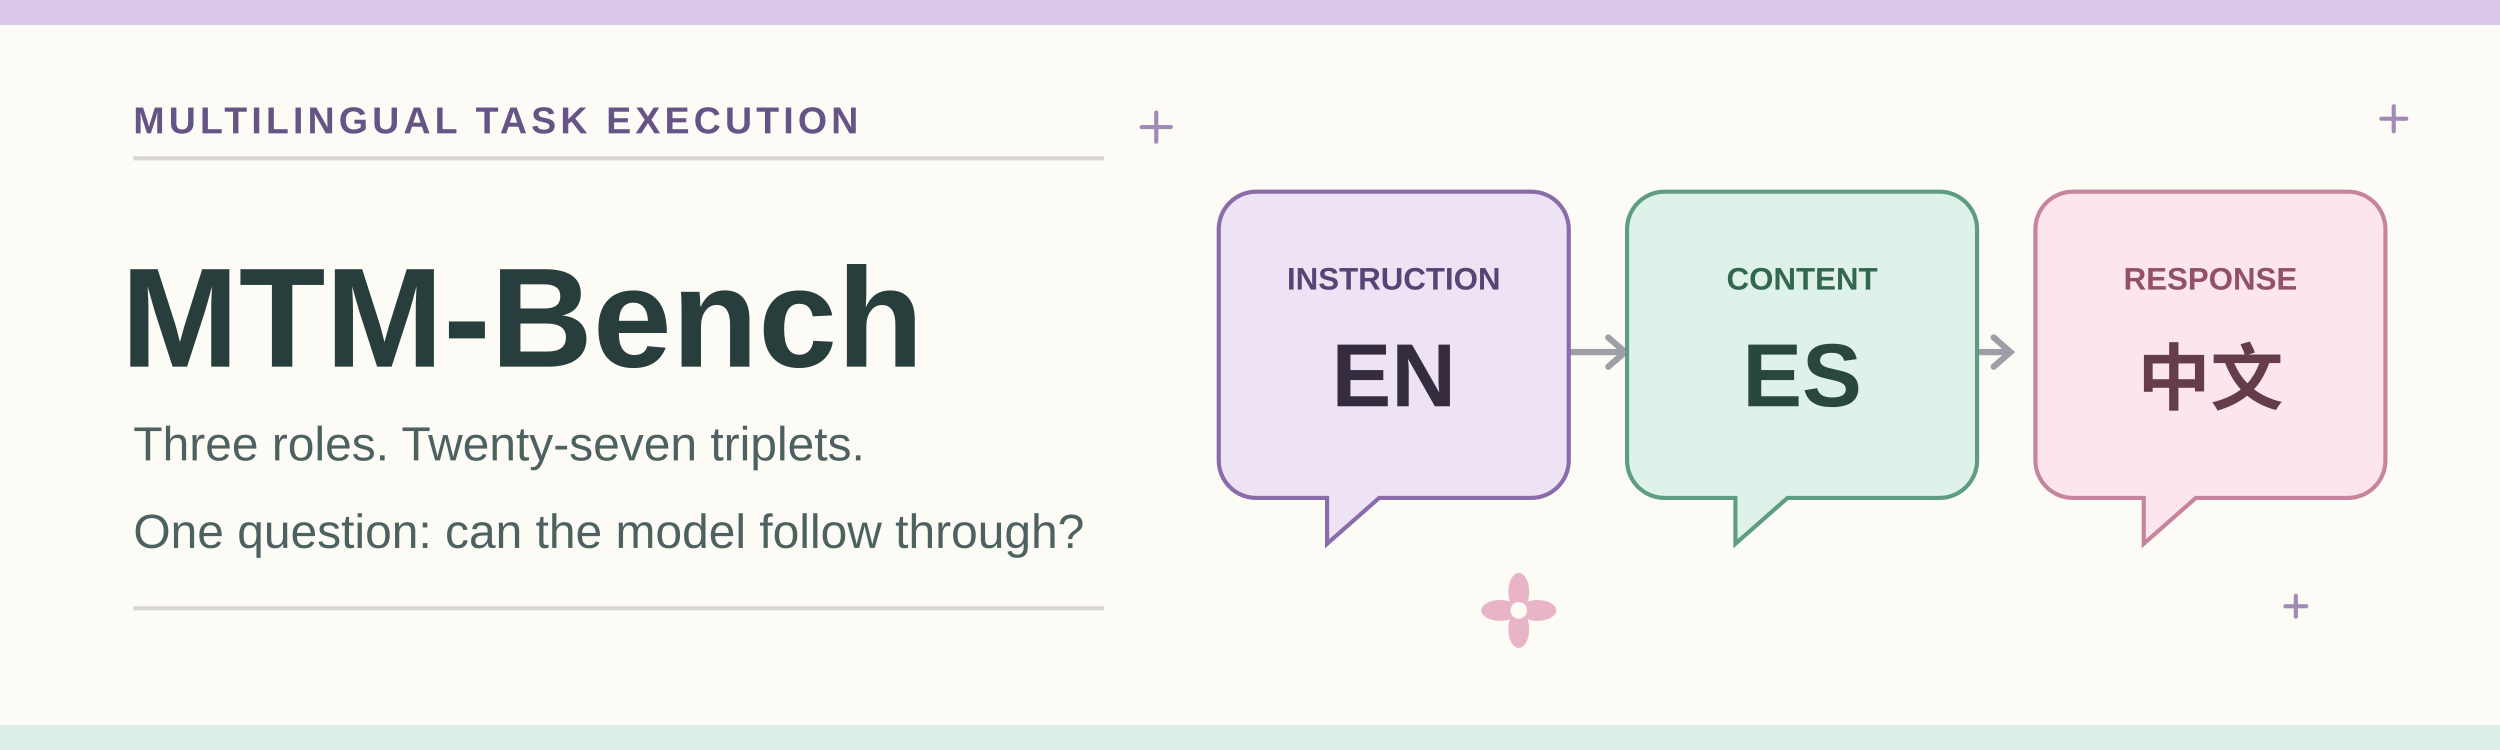
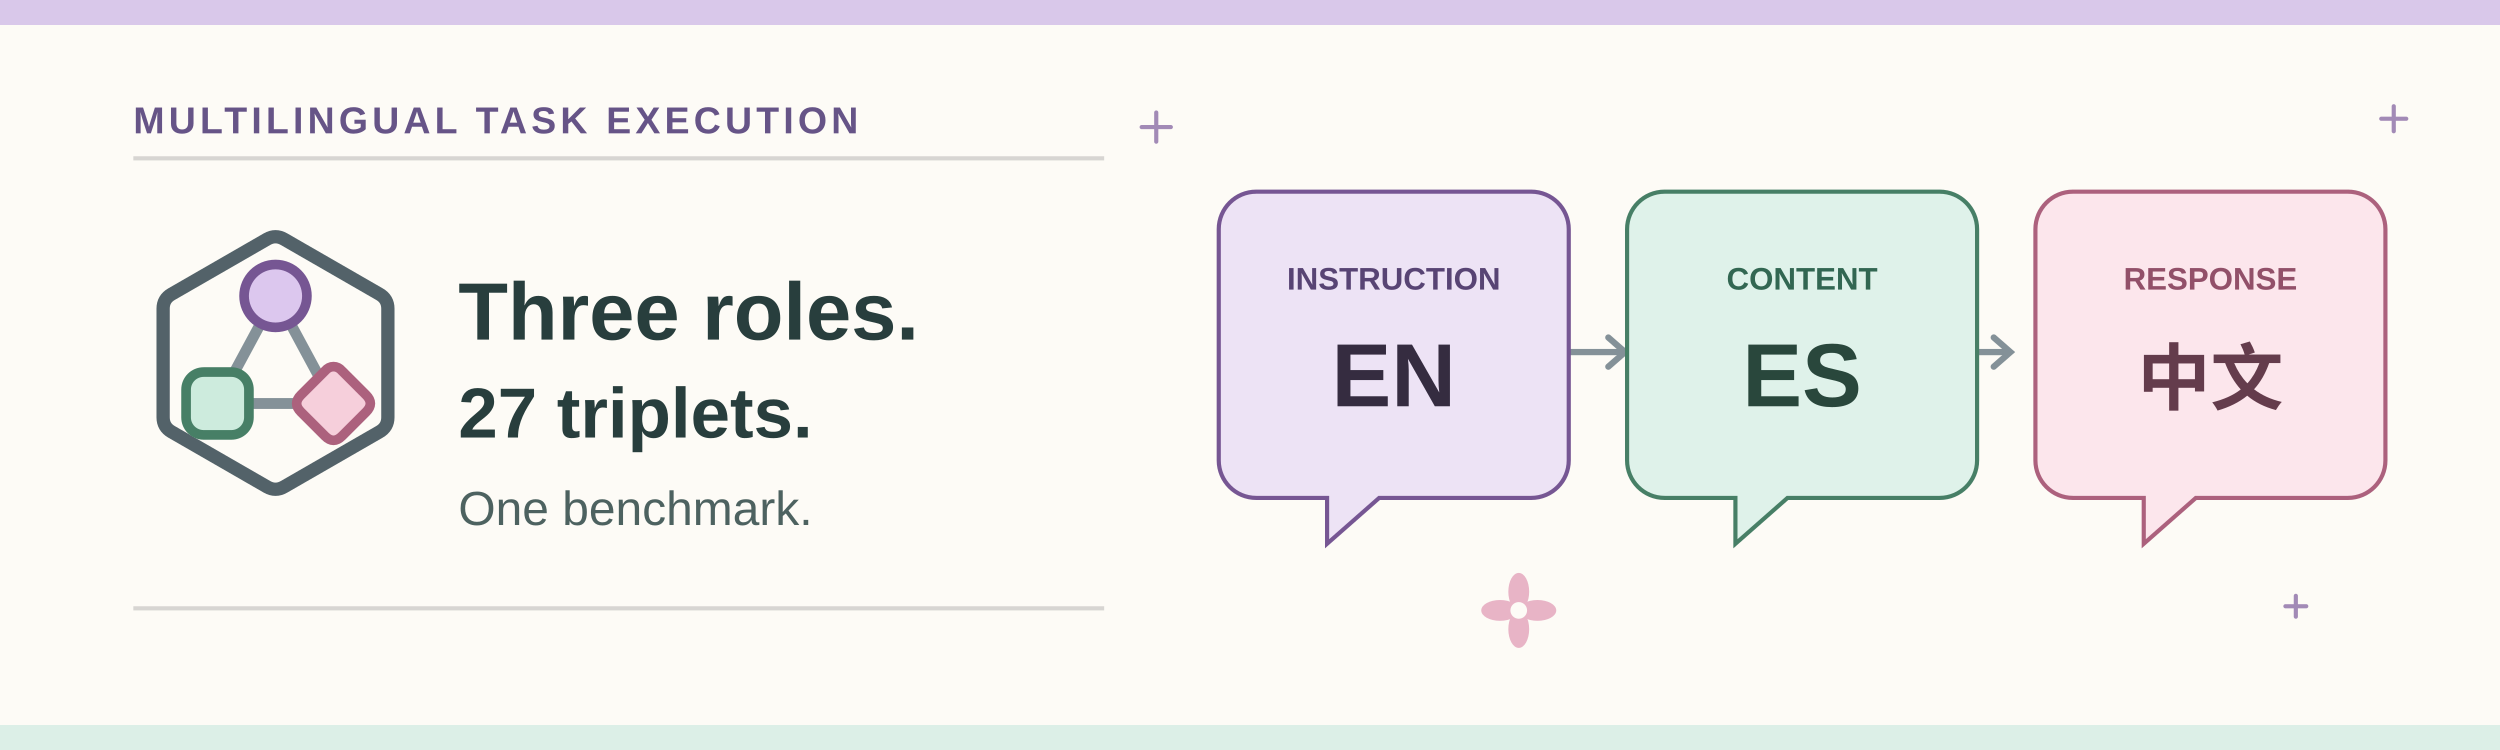
<svg xmlns="http://www.w3.org/2000/svg" viewBox="0 0 1200 360" role="img" aria-labelledby="title description">
  <rect width="1200" height="360" fill="#FDFBF6" />
  <path d="M0 0h1200v12H0z" fill="#D9C8EA" />
  <path d="M0 348h1200v12H0z" fill="#DCEFE7" />
  <g fill="none" stroke="#D7D5D2" stroke-width="2">
    <path d="M64 76h466" />
    <path d="M64 292h466" />
  </g>
  <text x="64" y="64" fill="#665487" font-family="Arial, Helvetica, sans-serif" font-size="18" font-weight="700" letter-spacing="2">MULTILINGUAL TASK EXECUTION</text>
-   <text x="58" y="176" fill="#283E3D" font-family="Arial, Helvetica, sans-serif" font-size="68" font-weight="700">MTM-Bench</text>
-   <text x="64" y="221" fill="#4D6260" font-family="Arial, Helvetica, sans-serif" font-size="23">Three roles. Twenty-seven triplets.</text>
-   <text x="64" y="263" fill="#4D6260" font-family="Arial, Helvetica, sans-serif" font-size="23">One question: can the model follow through?</text>
-   <g fill="none" stroke="#9F9DA8" stroke-width="3" stroke-linecap="round">
+   <g transform="translate(58 100) scale(.29)">
+     <path d="M242 51q14-8 28 0l158 91q14 8 14 24v180q0 16-14 24l-158 91q-14 8-28 0L84 370q-14-8-14-24V166q0-16 14-24z" fill="none" stroke="#536269" stroke-width="22" stroke-linejoin="round" />
+     <path d="M256 145 160 323 352 323Z" fill="none" stroke="#849198" stroke-width="18" stroke-linecap="round" stroke-linejoin="round" />
+     <circle cx="256" cy="145" r="52" fill="#DCC7EE" stroke="#765693" stroke-width="16" />
+     <rect x="108" y="271" width="104" height="104" rx="29" fill="#CDEBDD" stroke="#477F66" stroke-width="16" />
+     <path d="M352 262q8 0 14 7l40 40q14 14 0 28l-40 40q-14 14-28 0l-40-40q-14-14 0-28l40-40q6-7 14-7z" fill="#F6CFDB" stroke="#AC617D" stroke-width="16" stroke-linejoin="round" />
+   </g>
+   <text x="220" y="163" fill="#283E3D" font-family="Arial, Helvetica, sans-serif" font-size="39" font-weight="700">Three roles.</text>
+   <text x="220" y="210" fill="#283E3D" font-family="Arial, Helvetica, sans-serif" font-size="34" font-weight="700">27 triplets.</text>
+   <text x="220" y="252" fill="#4D6260" font-family="Arial, Helvetica, sans-serif" font-size="23">One benchmark.</text>
+   <g fill="none" stroke="#849198" stroke-width="3" stroke-linecap="round">
    <path d="M750 169h28" />
    <path d="m772 162 8 7-8 7" />
    <path d="M935 169h28" />
    <path d="m957 162 8 7-8 7" />
  </g>
  <g font-family="Arial, Helvetica, sans-serif" text-anchor="middle">
    <g>
-       <path d="M585 110a18 18 0 0 1 18-18h132a18 18 0 0 1 18 18v111a18 18 0 0 1-18 18h-73l-25 22v-22h-34a18 18 0 0 1-18-18z" fill="#EDE3F5" stroke="#8A6CAB" stroke-width="2" />
+       <path d="M585 110a18 18 0 0 1 18-18h132a18 18 0 0 1 18 18v111a18 18 0 0 1-18 18h-73l-25 22v-22h-34a18 18 0 0 1-18-18z" fill="#EDE3F5" stroke="#765693" stroke-width="2" />
      <text x="669" y="139" fill="#584474" font-size="15" font-weight="700">INSTRUCTION</text>
      <text x="669" y="195" fill="#352C40" font-size="43" font-weight="700">EN</text>
    </g>
    <g>
-       <path d="M781 110a18 18 0 0 1 18-18h132a18 18 0 0 1 18 18v111a18 18 0 0 1-18 18h-73l-25 22v-22h-34a18 18 0 0 1-18-18z" fill="#DFF2EA" stroke="#5E9C83" stroke-width="2" />
+       <path d="M781 110a18 18 0 0 1 18-18h132a18 18 0 0 1 18 18v111a18 18 0 0 1-18 18h-73l-25 22v-22h-34a18 18 0 0 1-18-18z" fill="#DFF2EA" stroke="#477F66" stroke-width="2" />
      <text x="865" y="139" fill="#326752" font-size="15" font-weight="700">CONTENT</text>
      <text x="865" y="195" fill="#29473C" font-size="43" font-weight="700">ES</text>
    </g>
    <g>
-       <path d="M977 110a18 18 0 0 1 18-18h132a18 18 0 0 1 18 18v111a18 18 0 0 1-18 18h-73l-25 22v-22h-34a18 18 0 0 1-18-18z" fill="#FCE6EC" stroke="#C7859D" stroke-width="2" />
+       <path d="M977 110a18 18 0 0 1 18-18h132a18 18 0 0 1 18 18v111a18 18 0 0 1-18 18h-73l-25 22v-22h-34a18 18 0 0 1-18-18z" fill="#FCE6EC" stroke="#AC617D" stroke-width="2" />
      <text x="1061" y="139" fill="#925069" font-size="15" font-weight="700">RESPONSE</text>
      <text x="1061" y="194" fill="#643C4C" font-family="Arial, 'Noto Sans CJK SC', 'PingFang SC', sans-serif" font-size="35" font-weight="700">中文</text>
    </g>
  </g>
  <g fill="none" stroke="#A28AB6" stroke-width="2" stroke-linecap="round">
    <path d="M555 54v14m-7-7h14" />
    <path d="M1149 51v12m-6-6h12" />
    <path d="M1102 286v10m-5-5h10" />
  </g>
  <g transform="translate(729 293)" fill="#E8B4C6">
    <ellipse cx="0" cy="-9" rx="5" ry="9" />
    <ellipse cx="0" cy="9" rx="5" ry="9" />
    <ellipse cx="-9" cy="0" rx="9" ry="5" />
    <ellipse cx="9" cy="0" rx="9" ry="5" />
    <circle r="4" fill="#FDFBF6" />
  </g>
</svg>
